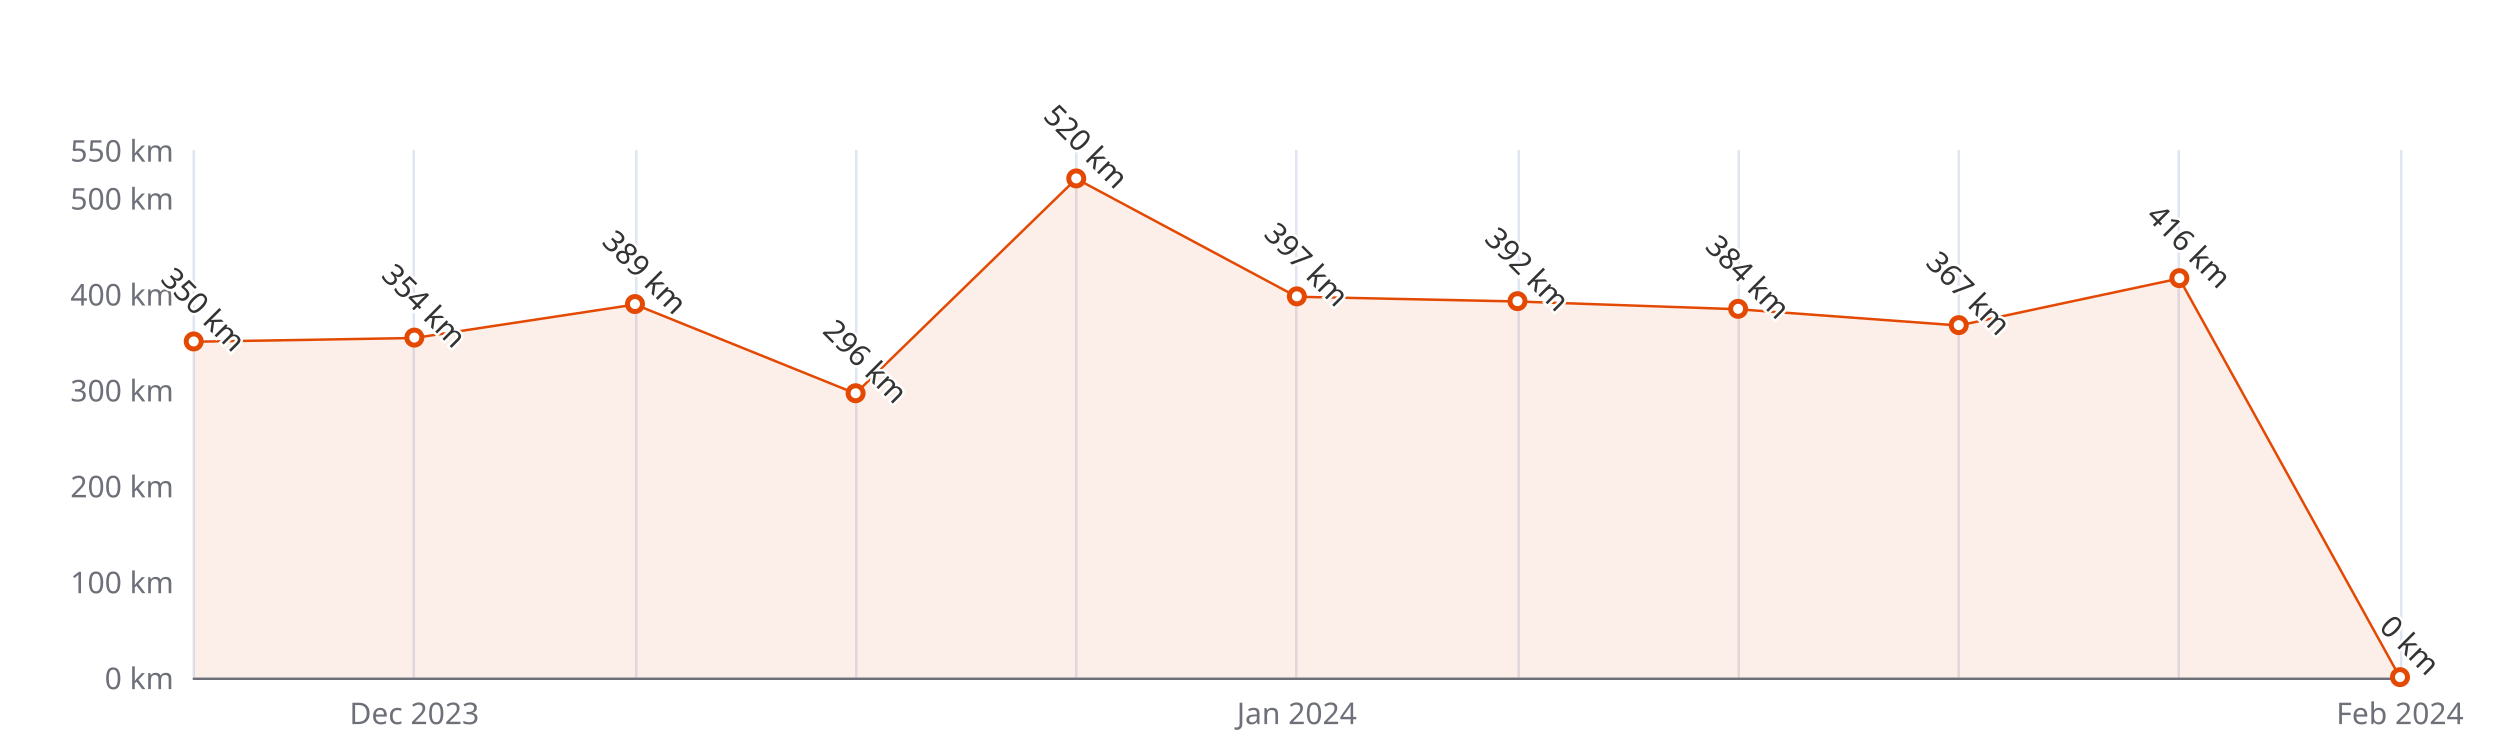
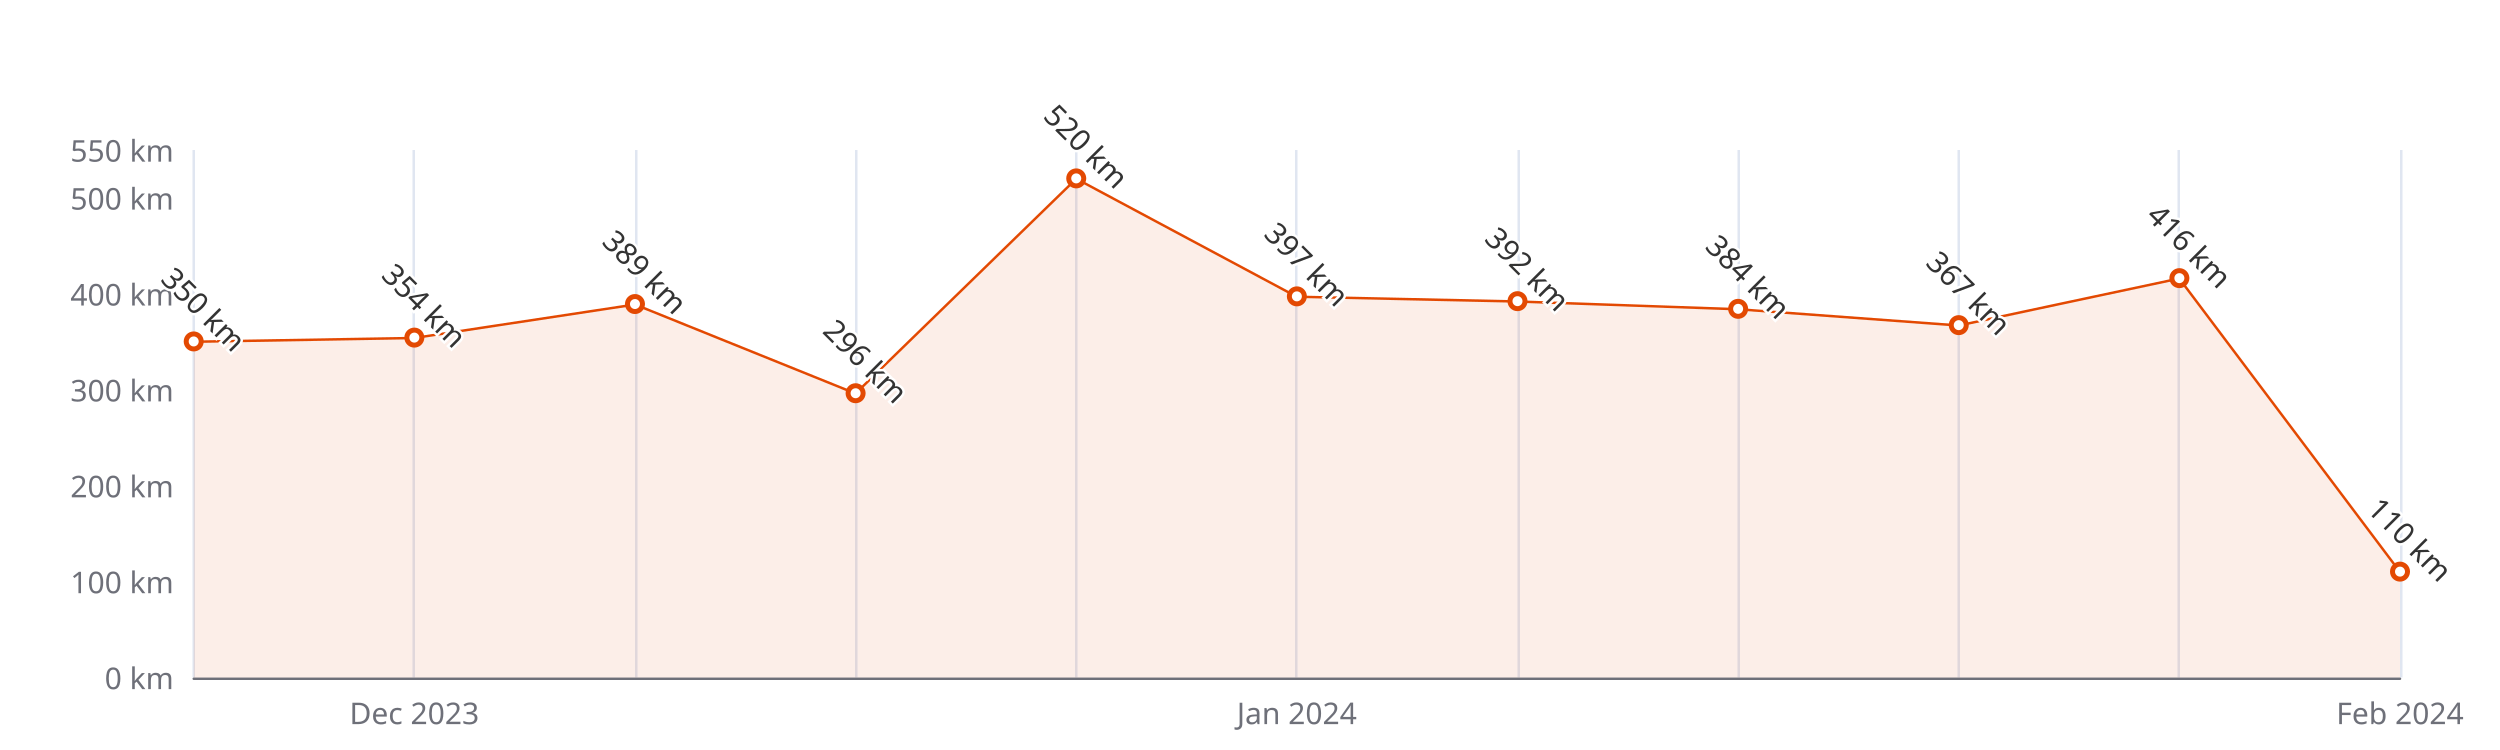
<svg xmlns="http://www.w3.org/2000/svg" width="1000" height="300" version="1.1" baseProfile="full" viewBox="0 0 1000 300">
  <rect width="1000" height="300" x="0" y="0" id="0" fill="#ffffff" />
  <path d="M77.5 60L77.5 271" fill="none" stroke="#E0E6F1" />
  <path d="M165.5 60L165.5 271" fill="none" stroke="#E0E6F1" />
  <path d="M254.5 60L254.5 271" fill="none" stroke="#E0E6F1" />
  <path d="M342.5 60L342.5 271" fill="none" stroke="#E0E6F1" />
  <path d="M430.5 60L430.5 271" fill="none" stroke="#E0E6F1" />
  <path d="M518.5 60L518.5 271" fill="none" stroke="#E0E6F1" />
  <path d="M607.5 60L607.5 271" fill="none" stroke="#E0E6F1" />
  <path d="M695.5 60L695.5 271" fill="none" stroke="#E0E6F1" />
  <path d="M783.5 60L783.5 271" fill="none" stroke="#E0E6F1" />
  <path d="M871.5 60L871.5 271" fill="none" stroke="#E0E6F1" />
  <path d="M960.5 60L960.5 271" fill="none" stroke="#E0E6F1" />
  <path d="M77.5 271.5L960 271.5" fill="none" stroke="#6E7079" stroke-linecap="round" />
  <text dominant-baseline="central" text-anchor="end" style="font-size:12px;font-family:sans-serif;" xml:space="preserve" transform="translate(69.48 271)" fill="#6E7079">0 km</text>
  <text dominant-baseline="central" text-anchor="end" style="font-size:12px;font-family:sans-serif;" xml:space="preserve" transform="translate(69.48 232.6364)" fill="#6E7079">100 km</text>
  <text dominant-baseline="central" text-anchor="end" style="font-size:12px;font-family:sans-serif;" xml:space="preserve" transform="translate(69.48 194.2727)" fill="#6E7079">200 km</text>
  <text dominant-baseline="central" text-anchor="end" style="font-size:12px;font-family:sans-serif;" xml:space="preserve" transform="translate(69.48 155.9091)" fill="#6E7079">300 km</text>
  <text dominant-baseline="central" text-anchor="end" style="font-size:12px;font-family:sans-serif;" xml:space="preserve" transform="translate(69.48 117.5455)" fill="#6E7079">400 km</text>
  <text dominant-baseline="central" text-anchor="end" style="font-size:12px;font-family:sans-serif;" xml:space="preserve" transform="translate(69.48 79.1818)" fill="#6E7079">500 km</text>
  <text dominant-baseline="central" text-anchor="end" style="font-size:12px;font-family:sans-serif;" xml:space="preserve" transform="translate(69.48 60)" fill="#6E7079">550 km</text>
  <text dominant-baseline="central" text-anchor="middle" style="font-size:12px;font-family:sans-serif;" xml:space="preserve" y="6" transform="translate(165.732 279)" fill="#6E7079">Dec 2023</text>
  <text dominant-baseline="central" text-anchor="middle" style="font-size:12px;font-family:sans-serif;" xml:space="preserve" y="6" transform="translate(518.74 279)" fill="#6E7079">Jan 2024</text>
  <text dominant-baseline="central" text-anchor="middle" style="font-size:12px;font-family:sans-serif;" xml:space="preserve" y="6" transform="translate(960 279)" fill="#6E7079">Feb 2024</text>
  <g clip-path="url(#zr5-c0)">
-     <path d="M77.5 136.7L165.7 135.2L254 121.8L342.2 157.4L430.5 71.5L518.7 118.7L607 120.6L695.2 123.7L783.5 130.2L871.7 111.4L960 271L871.7 271L783.5 271L695.2 271L607 271L518.7 271L430.5 271L342.2 271L254 271L165.7 271L77.5 271Z" fill="rgb(227,73,2)" fill-opacity="0.09" />
-     <path d="M77.5 136.7L165.7 135.2L254 121.8L342.2 157.4L430.5 71.5L518.7 118.7L607 120.6L695.2 123.7L783.5 130.2L871.7 111.4L960 271" fill="none" stroke="#E34902" stroke-linejoin="bevel" />
+     <path d="M77.5 136.7L165.7 135.2L254 121.8L342.2 157.4L430.5 71.5L518.7 118.7L607 120.6L695.2 123.7L783.5 130.2L871.7 111.4L960 228.8L960 271L871.7 271L783.5 271L695.2 271L607 271L518.7 271L430.5 271L342.2 271L254 271L165.7 271L77.5 271Z" fill="rgb(227,73,2)" fill-opacity="0.09" />
+     <path d="M77.5 136.7L165.7 135.2L254 121.8L342.2 157.4L430.5 71.5L518.7 118.7L607 120.6L695.2 123.7L783.5 130.2L871.7 111.4L960 228.8" fill="none" stroke="#E34902" stroke-linejoin="bevel" />
  </g>
  <path d="M1 0A1 1 0 1 1 1 -0.1A1 1 0 0 1 1 0" transform="matrix(3,0,0,3,77.48,136.7273)" fill="#fff" stroke="#E34902" stroke-width="0.667" />
  <path d="M1 0A1 1 0 1 1 1 -0.1A1 1 0 0 1 1 0" transform="matrix(3,0,0,3,165.732,135.1927)" fill="#fff" stroke="#E34902" stroke-width="0.667" />
  <path d="M1 0A1 1 0 1 1 1 -0.1A1 1 0 0 1 1 0" transform="matrix(3,0,0,3,253.984,121.7655)" fill="#fff" stroke="#E34902" stroke-width="0.667" />
  <path d="M1 0A1 1 0 1 1 1 -0.1A1 1 0 0 1 1 0" transform="matrix(3,0,0,3,342.236,157.4436)" fill="#fff" stroke="#E34902" stroke-width="0.667" />
  <path d="M1 0A1 1 0 1 1 1 -0.1A1 1 0 0 1 1 0" transform="matrix(3,0,0,3,430.488,71.5091)" fill="#fff" stroke="#E34902" stroke-width="0.667" />
  <path d="M1 0A1 1 0 1 1 1 -0.1A1 1 0 0 1 1 0" transform="matrix(3,0,0,3,518.74,118.6964)" fill="#fff" stroke="#E34902" stroke-width="0.667" />
  <path d="M1 0A1 1 0 1 1 1 -0.1A1 1 0 0 1 1 0" transform="matrix(3,0,0,3,606.992,120.6145)" fill="#fff" stroke="#E34902" stroke-width="0.667" />
  <path d="M1 0A1 1 0 1 1 1 -0.1A1 1 0 0 1 1 0" transform="matrix(3,0,0,3,695.244,123.6836)" fill="#fff" stroke="#E34902" stroke-width="0.667" />
  <path d="M1 0A1 1 0 1 1 1 -0.1A1 1 0 0 1 1 0" transform="matrix(3,0,0,3,783.496,130.2055)" fill="#fff" stroke="#E34902" stroke-width="0.667" />
  <path d="M1 0A1 1 0 1 1 1 -0.1A1 1 0 0 1 1 0" transform="matrix(3,0,0,3,871.748,111.4073)" fill="#fff" stroke="#E34902" stroke-width="0.667" />
-   <path d="M1 0A1 1 0 1 1 1 -0.1A1 1 0 0 1 1 0" transform="matrix(3,0,0,3,960,271)" fill="#fff" stroke="#E34902" stroke-width="0.667" />
+   <path d="M1 0A1 1 0 1 1 1 -0.1A1 1 0 0 1 1 0" transform="matrix(3,0,0,3,960,228.8)" fill="#fff" stroke="#E34902" stroke-width="0.667" />
  <text dominant-baseline="central" text-anchor="middle" style="font-size:12px;font-family:sans-serif;" xml:space="preserve" y="-6" transform="matrix(0.707,0.707,-0.707,0.707,77.48,127.7273)" fill="#333" stroke="rgb(255,255,255)" stroke-width="2" paint-order="stroke" stroke-miterlimit="2">350 km</text>
  <text dominant-baseline="central" text-anchor="middle" style="font-size:12px;font-family:sans-serif;" xml:space="preserve" y="-6" transform="matrix(0.707,0.707,-0.707,0.707,165.732,126.1927)" fill="#333" stroke="rgb(255,255,255)" stroke-width="2" paint-order="stroke" stroke-miterlimit="2">354 km</text>
  <text dominant-baseline="central" text-anchor="middle" style="font-size:12px;font-family:sans-serif;" xml:space="preserve" y="-6" transform="matrix(0.707,0.707,-0.707,0.707,253.984,112.7655)" fill="#333" stroke="rgb(255,255,255)" stroke-width="2" paint-order="stroke" stroke-miterlimit="2">389 km</text>
  <text dominant-baseline="central" text-anchor="middle" style="font-size:12px;font-family:sans-serif;" xml:space="preserve" y="-6" transform="matrix(0.707,0.707,-0.707,0.707,342.236,148.4436)" fill="#333" stroke="rgb(255,255,255)" stroke-width="2" paint-order="stroke" stroke-miterlimit="2">296 km</text>
  <text dominant-baseline="central" text-anchor="middle" style="font-size:12px;font-family:sans-serif;" xml:space="preserve" y="-6" transform="matrix(0.707,0.707,-0.707,0.707,430.488,62.5091)" fill="#333" stroke="rgb(255,255,255)" stroke-width="2" paint-order="stroke" stroke-miterlimit="2">520 km</text>
  <text dominant-baseline="central" text-anchor="middle" style="font-size:12px;font-family:sans-serif;" xml:space="preserve" y="-6" transform="matrix(0.707,0.707,-0.707,0.707,518.74,109.6964)" fill="#333" stroke="rgb(255,255,255)" stroke-width="2" paint-order="stroke" stroke-miterlimit="2">397 km</text>
  <text dominant-baseline="central" text-anchor="middle" style="font-size:12px;font-family:sans-serif;" xml:space="preserve" y="-6" transform="matrix(0.707,0.707,-0.707,0.707,606.992,111.6145)" fill="#333" stroke="rgb(255,255,255)" stroke-width="2" paint-order="stroke" stroke-miterlimit="2">392 km</text>
  <text dominant-baseline="central" text-anchor="middle" style="font-size:12px;font-family:sans-serif;" xml:space="preserve" y="-6" transform="matrix(0.707,0.707,-0.707,0.707,695.244,114.6836)" fill="#333" stroke="rgb(255,255,255)" stroke-width="2" paint-order="stroke" stroke-miterlimit="2">384 km</text>
  <text dominant-baseline="central" text-anchor="middle" style="font-size:12px;font-family:sans-serif;" xml:space="preserve" y="-6" transform="matrix(0.707,0.707,-0.707,0.707,783.496,121.2055)" fill="#333" stroke="rgb(255,255,255)" stroke-width="2" paint-order="stroke" stroke-miterlimit="2">367 km</text>
  <text dominant-baseline="central" text-anchor="middle" style="font-size:12px;font-family:sans-serif;" xml:space="preserve" y="-6" transform="matrix(0.707,0.707,-0.707,0.707,871.748,102.4073)" fill="#333" stroke="rgb(255,255,255)" stroke-width="2" paint-order="stroke" stroke-miterlimit="2">416 km</text>
-   <text dominant-baseline="central" text-anchor="middle" style="font-size:12px;font-family:sans-serif;" xml:space="preserve" y="-6" transform="matrix(0.707,0.707,-0.707,0.707,960,262)" fill="#333" stroke="rgb(255,255,255)" stroke-width="2" paint-order="stroke" stroke-miterlimit="2">0 km</text>
+   <text dominant-baseline="central" text-anchor="middle" style="font-size:12px;font-family:sans-serif;" xml:space="preserve" y="-6" transform="matrix(0.707,0.707,-0.707,0.707,960,219.8)" fill="#333" stroke="rgb(255,255,255)" stroke-width="2" paint-order="stroke" stroke-miterlimit="2">110 km</text>
  <defs>
    <clipPath id="zr5-c0">
      <path d="M76 59.5l884 0l0 212l-884 0Z" fill="#000" />
    </clipPath>
  </defs>
</svg>
